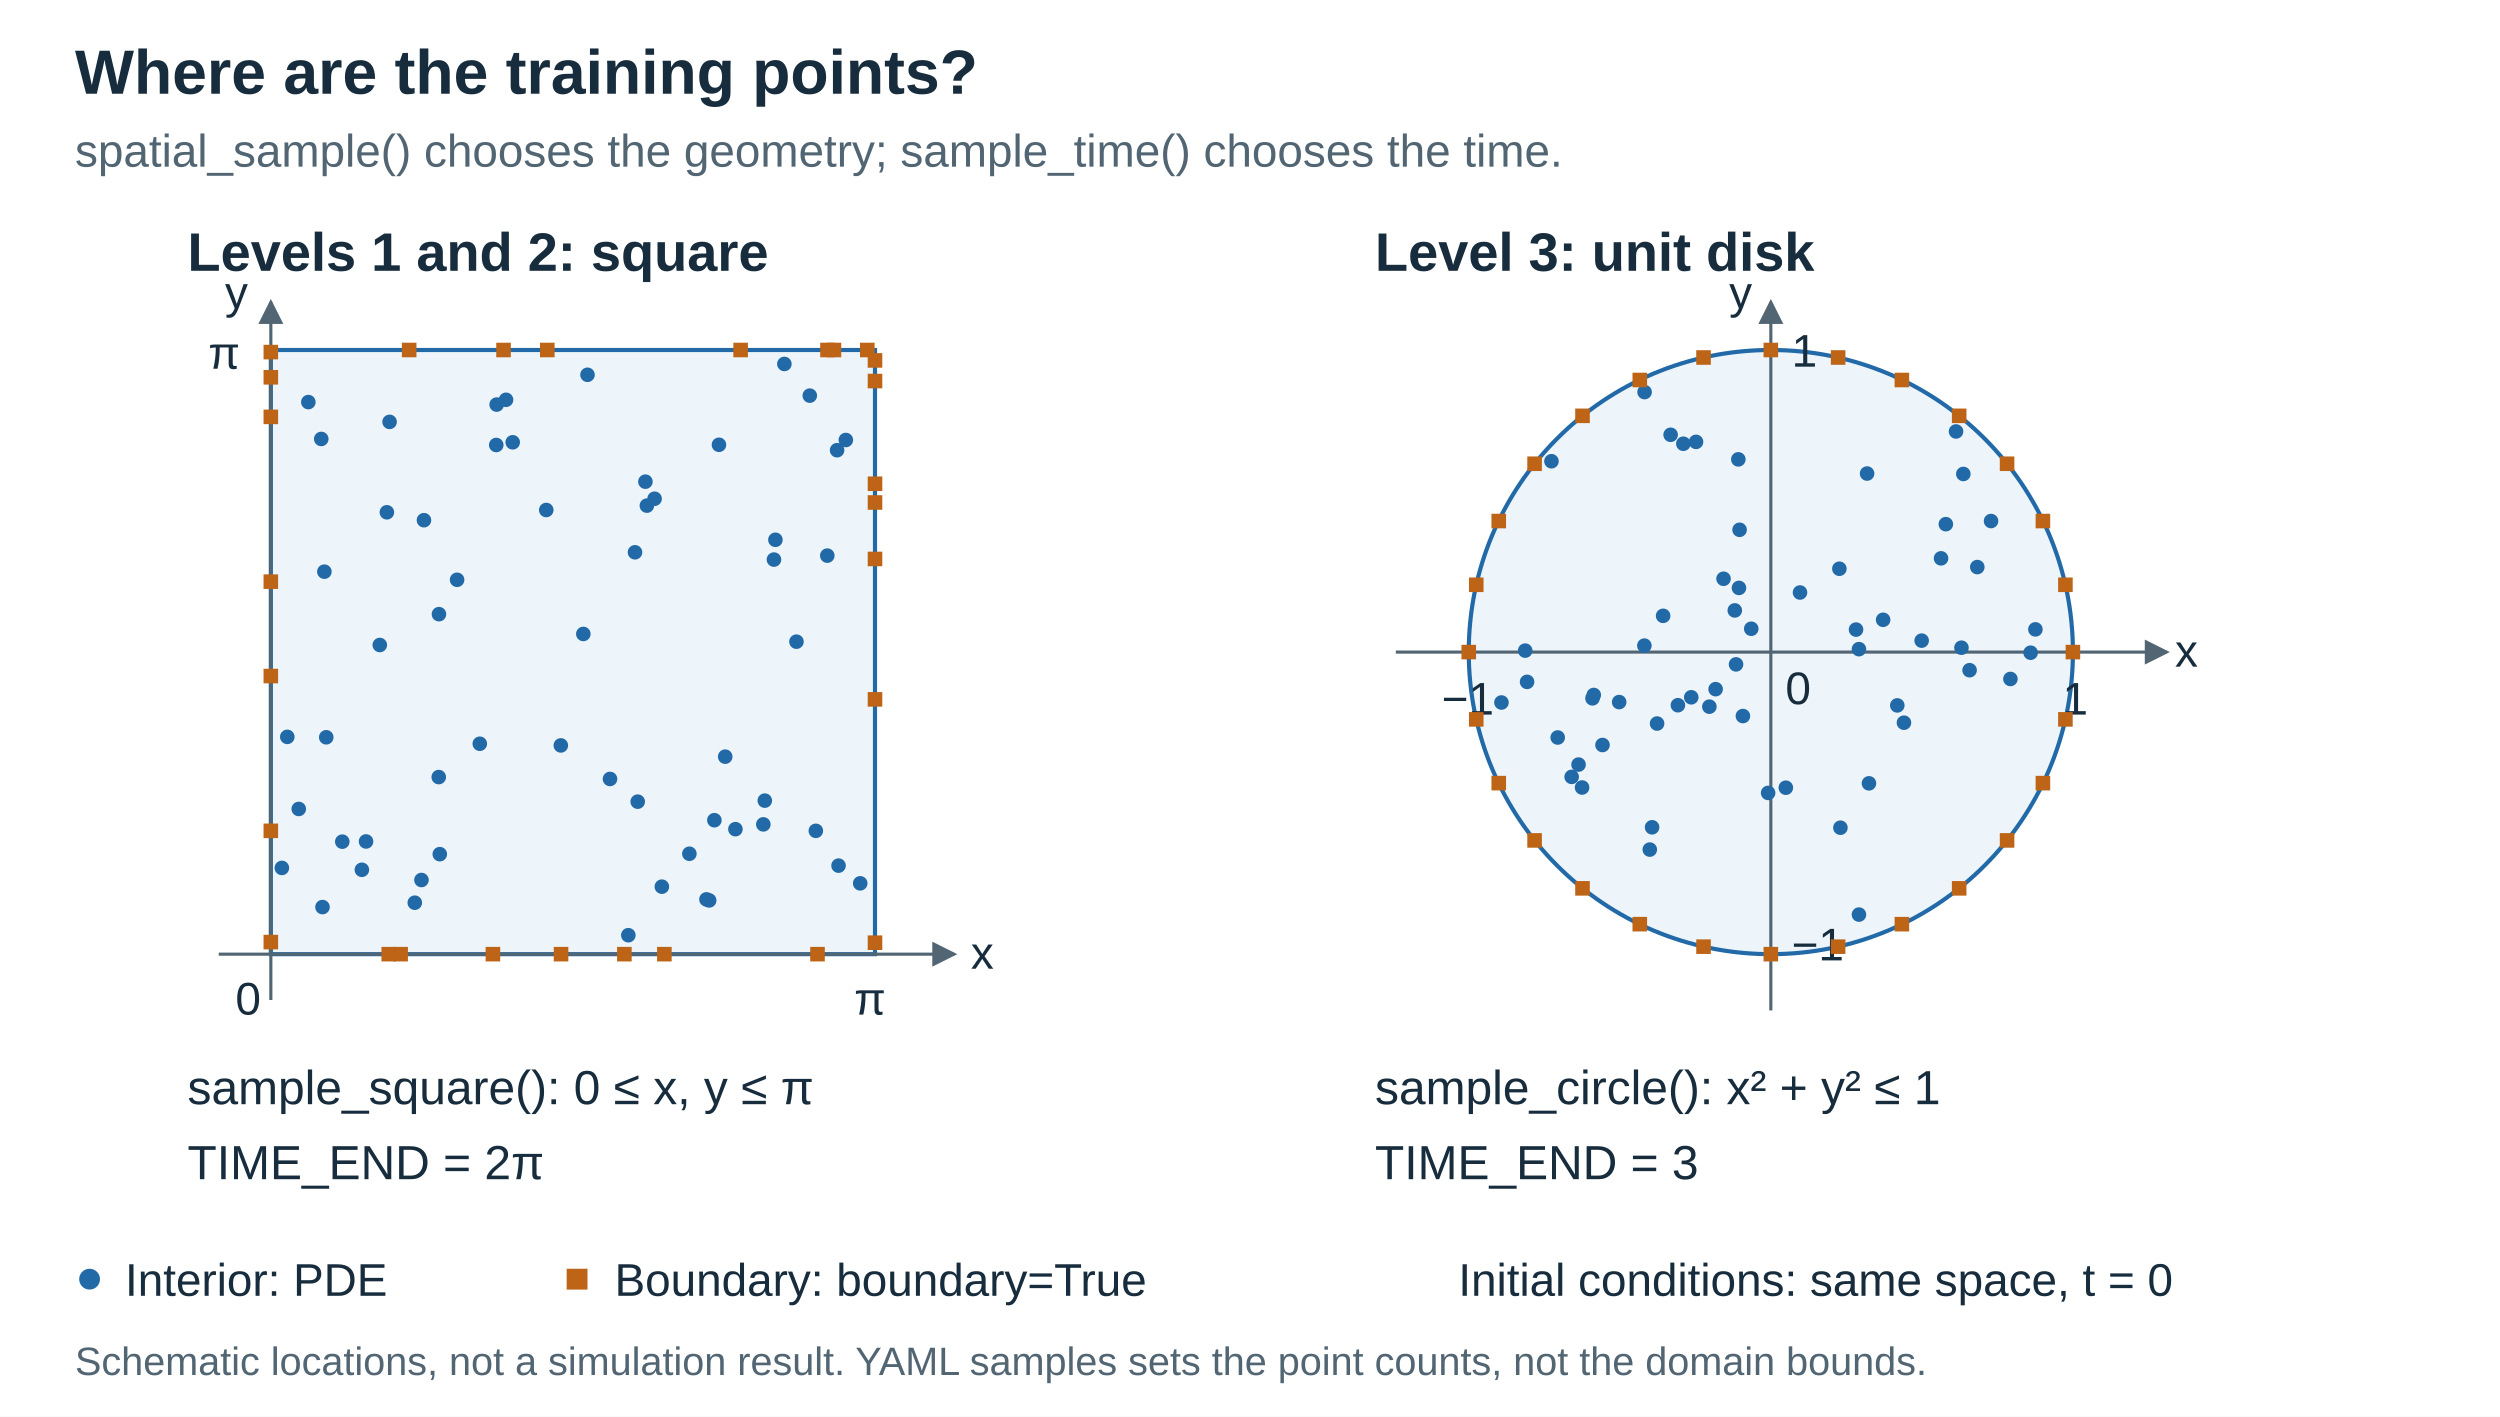
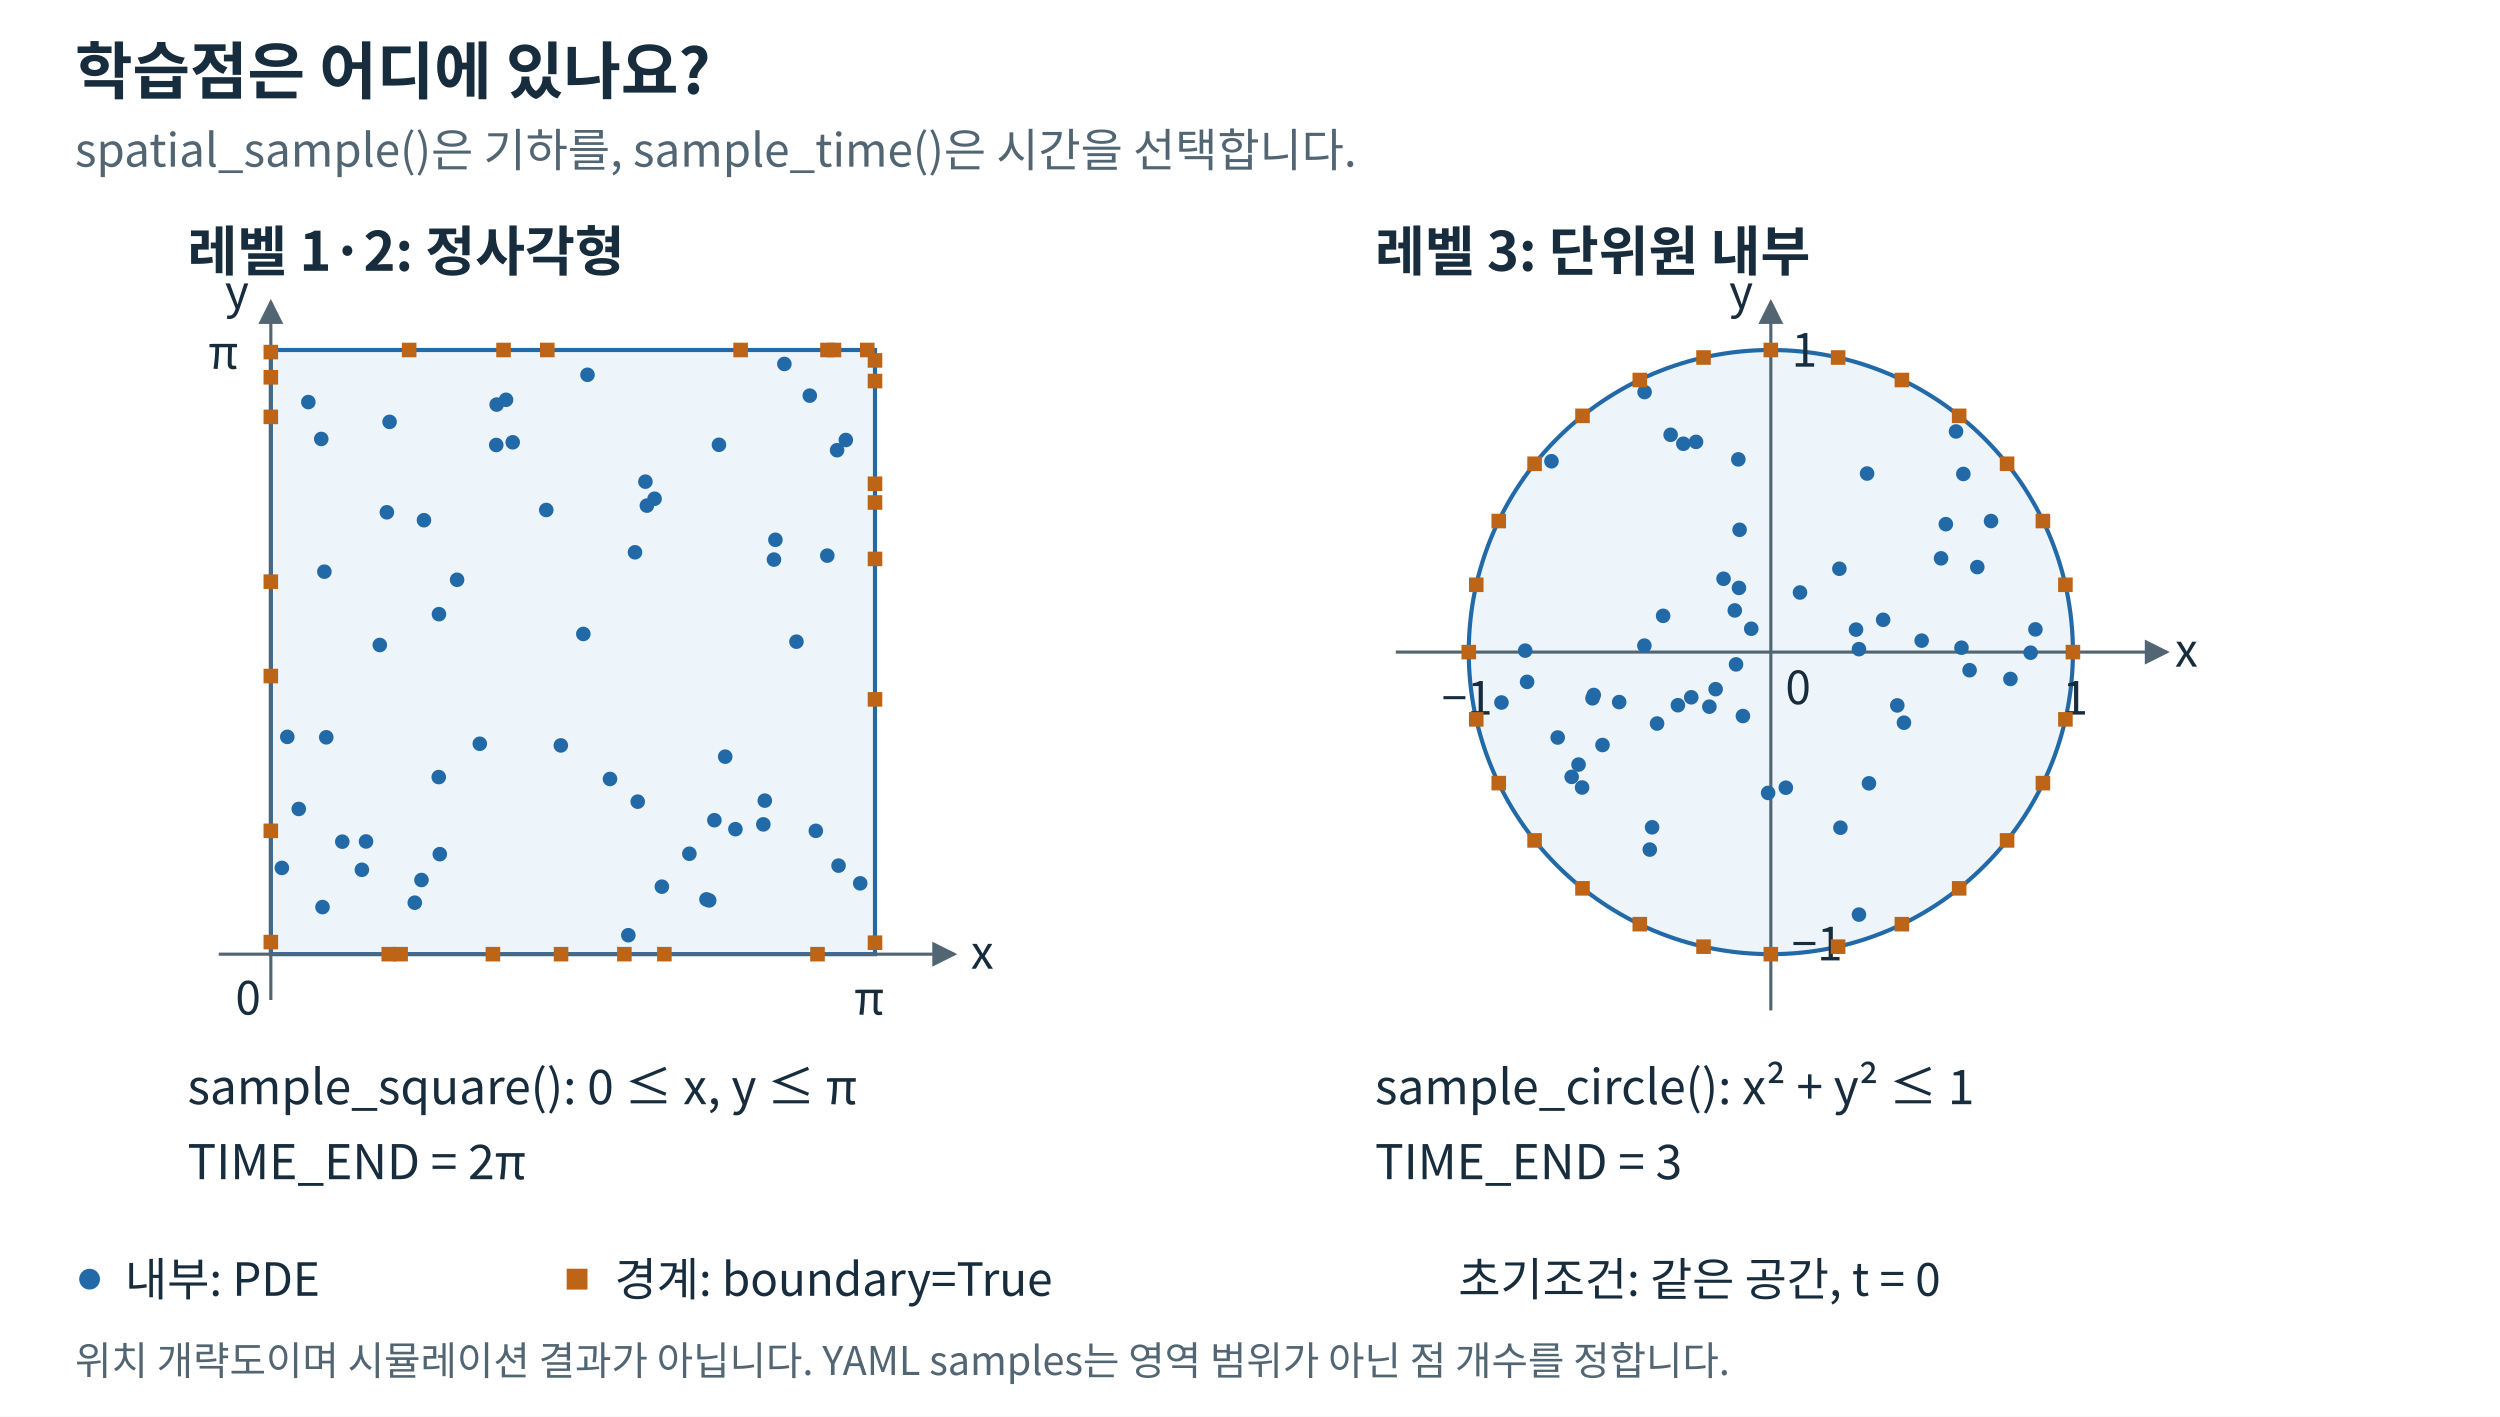
<svg xmlns="http://www.w3.org/2000/svg" width="1200" height="680" viewBox="0 0 1200 680" role="img" aria-labelledby="title desc">
  <defs>
    <marker id="arrow" markerWidth="8" markerHeight="8" refX="7" refY="4" orient="auto">
      <path d="M0 0L8 4L0 8" fill="#526573" />
    </marker>
  </defs>
  <rect width="1200" height="680" fill="#ffffff" />
-   <g font-family="Arial, sans-serif" fill="#172c3c">
-     <text x="36" y="45" font-size="30" font-weight="bold">Where are the training points?</text>
-     <text x="36" y="80" font-size="22" fill="#526573">spatial_sample() chooses the geometry; sample_time() chooses the time.</text>
-     <text x="90" y="130" font-size="26" font-weight="bold">Levels 1 and 2: square</text>
-     <text x="660" y="130" font-size="26" font-weight="bold">Level 3: unit disk</text>
+   <g font-family="Noto Sans CJK KR, Noto Sans KR, Malgun Gothic, Apple SD Gothic Neo, DejaVu Sans, Arial, sans-serif" fill="#172c3c">
+     <text x="36" y="45" font-size="30" font-weight="bold">학습점은 어디에 있나요?</text>
+     <text x="36" y="80" font-size="22" fill="#526573">spatial_sample()은 기하를, sample_time()은 시간을 선택합니다.</text>
+     <text x="90" y="130" font-size="26" font-weight="bold">레벨 1·2: 정사각형</text>
+     <text x="660" y="130" font-size="26" font-weight="bold">레벨 3: 단위원 내부</text>
    <rect x="130" y="168" width="290" height="290" fill="#edf5fb" stroke="#2269a8" stroke-width="2" />
    <circle cx="850" cy="313" r="145" fill="#edf5fb" stroke="#2269a8" stroke-width="2" />
    <g fill="none" stroke="#526573" stroke-width="1.5" marker-end="url(#arrow)">
      <path marker-end="url(#arrow)" d="M105 458H458" />
      <path marker-end="url(#arrow)" d="M130 480V145" />
      <path marker-end="url(#arrow)" d="M670 313H1040" />
      <path marker-end="url(#arrow)" d="M850 485V145" />
    </g>
    <g font-size="22">
      <text x="113" y="487">0</text>
      <text x="410" y="487">π</text>
      <text x="100" y="177">π</text>
      <text x="466" y="465">x</text>
      <text x="108" y="148">y</text>
      <text x="692" y="343">−1</text>
      <text x="990" y="343">1</text>
      <text x="860" y="176">1</text>
      <text x="860" y="461">−1</text>
      <text x="857" y="338">0</text>
      <text x="1044" y="320">x</text>
      <text x="830" y="148">y</text>
    </g>
    <circle cx="203.5" cy="249.7" r="3.5" fill="#2269a8" />
    <circle cx="382.3" cy="308.0" r="3.5" fill="#2269a8" />
    <circle cx="148.0" cy="193.0" r="3.5" fill="#2269a8" />
    <circle cx="366.4" cy="395.7" r="3.5" fill="#2269a8" />
    <circle cx="330.9" cy="409.8" r="3.5" fill="#2269a8" />
    <circle cx="353.0" cy="398.0" r="3.5" fill="#2269a8" />
    <circle cx="164.3" cy="404.0" r="3.5" fill="#2269a8" />
    <circle cx="143.4" cy="388.3" r="3.5" fill="#2269a8" />
    <circle cx="156.6" cy="353.9" r="3.5" fill="#2269a8" />
    <circle cx="401.8" cy="216.1" r="3.5" fill="#2269a8" />
    <circle cx="339.1" cy="431.7" r="3.5" fill="#2269a8" />
    <circle cx="175.7" cy="403.9" r="3.5" fill="#2269a8" />
    <circle cx="301.6" cy="448.9" r="3.5" fill="#2269a8" />
    <circle cx="182.3" cy="309.6" r="3.5" fill="#2269a8" />
    <circle cx="210.6" cy="373.0" r="3.5" fill="#2269a8" />
    <circle cx="210.7" cy="294.8" r="3.5" fill="#2269a8" />
    <circle cx="292.8" cy="373.9" r="3.5" fill="#2269a8" />
    <circle cx="340.4" cy="432.2" r="3.5" fill="#2269a8" />
    <circle cx="262.2" cy="244.8" r="3.5" fill="#2269a8" />
    <circle cx="342.9" cy="393.7" r="3.5" fill="#2269a8" />
    <circle cx="230.3" cy="357.0" r="3.5" fill="#2269a8" />
    <circle cx="388.7" cy="189.9" r="3.5" fill="#2269a8" />
    <circle cx="238.2" cy="213.6" r="3.5" fill="#2269a8" />
    <circle cx="367.1" cy="384.3" r="3.5" fill="#2269a8" />
    <circle cx="372.2" cy="259.1" r="3.5" fill="#2269a8" />
    <circle cx="238.4" cy="194.2" r="3.5" fill="#2269a8" />
    <circle cx="137.9" cy="353.7" r="3.5" fill="#2269a8" />
    <circle cx="269.2" cy="357.8" r="3.5" fill="#2269a8" />
    <circle cx="317.7" cy="425.6" r="3.5" fill="#2269a8" />
    <circle cx="348.1" cy="363.2" r="3.5" fill="#2269a8" />
    <circle cx="246.1" cy="212.3" r="3.5" fill="#2269a8" />
    <circle cx="173.7" cy="417.5" r="3.5" fill="#2269a8" />
    <circle cx="306.1" cy="384.8" r="3.5" fill="#2269a8" />
    <circle cx="211.1" cy="410.0" r="3.5" fill="#2269a8" />
    <circle cx="202.3" cy="422.4" r="3.5" fill="#2269a8" />
    <circle cx="309.8" cy="231.2" r="3.5" fill="#2269a8" />
    <circle cx="154.8" cy="435.4" r="3.5" fill="#2269a8" />
    <circle cx="219.4" cy="278.3" r="3.5" fill="#2269a8" />
    <circle cx="187.0" cy="202.5" r="3.5" fill="#2269a8" />
    <circle cx="154.2" cy="210.7" r="3.5" fill="#2269a8" />
    <circle cx="314.2" cy="239.4" r="3.5" fill="#2269a8" />
    <circle cx="185.7" cy="245.9" r="3.5" fill="#2269a8" />
    <circle cx="304.8" cy="265.1" r="3.5" fill="#2269a8" />
    <circle cx="391.6" cy="398.8" r="3.5" fill="#2269a8" />
    <circle cx="280.0" cy="304.3" r="3.5" fill="#2269a8" />
    <circle cx="402.5" cy="415.5" r="3.5" fill="#2269a8" />
    <circle cx="406.0" cy="211.2" r="3.5" fill="#2269a8" />
    <circle cx="412.9" cy="424.0" r="3.5" fill="#2269a8" />
    <circle cx="242.9" cy="191.9" r="3.5" fill="#2269a8" />
    <circle cx="199.1" cy="433.3" r="3.5" fill="#2269a8" />
    <circle cx="345.1" cy="213.5" r="3.5" fill="#2269a8" />
    <circle cx="310.5" cy="242.7" r="3.5" fill="#2269a8" />
    <circle cx="376.5" cy="174.7" r="3.5" fill="#2269a8" />
    <circle cx="155.7" cy="274.4" r="3.5" fill="#2269a8" />
    <circle cx="397.1" cy="266.7" r="3.5" fill="#2269a8" />
    <circle cx="371.5" cy="268.6" r="3.5" fill="#2269a8" />
    <circle cx="282.0" cy="179.9" r="3.5" fill="#2269a8" />
    <circle cx="135.3" cy="416.6" r="3.5" fill="#2269a8" />
    <circle cx="836.6" cy="343.7" r="3.5" fill="#2269a8" />
    <circle cx="747.7" cy="354.0" r="3.5" fill="#2269a8" />
    <circle cx="896.2" cy="227.3" r="3.5" fill="#2269a8" />
    <circle cx="744.7" cy="221.4" r="3.5" fill="#2269a8" />
    <circle cx="942.4" cy="227.5" r="3.5" fill="#2269a8" />
    <circle cx="835.0" cy="254.3" r="3.5" fill="#2269a8" />
    <circle cx="793.0" cy="397.1" r="3.5" fill="#2269a8" />
    <circle cx="808.0" cy="213.0" r="3.5" fill="#2269a8" />
    <circle cx="857.2" cy="378.1" r="3.5" fill="#2269a8" />
    <circle cx="883.4" cy="397.3" r="3.5" fill="#2269a8" />
    <circle cx="977.0" cy="302.1" r="3.5" fill="#2269a8" />
    <circle cx="811.8" cy="334.7" r="3.5" fill="#2269a8" />
    <circle cx="765.0" cy="333.6" r="3.5" fill="#2269a8" />
    <circle cx="922.4" cy="307.5" r="3.5" fill="#2269a8" />
    <circle cx="795.4" cy="347.3" r="3.5" fill="#2269a8" />
    <circle cx="733.0" cy="327.3" r="3.5" fill="#2269a8" />
    <circle cx="974.7" cy="313.3" r="3.5" fill="#2269a8" />
    <circle cx="913.9" cy="346.9" r="3.5" fill="#2269a8" />
    <circle cx="789.4" cy="188.2" r="3.5" fill="#2269a8" />
    <circle cx="720.7" cy="337.2" r="3.5" fill="#2269a8" />
    <circle cx="805.4" cy="338.5" r="3.5" fill="#2269a8" />
    <circle cx="890.9" cy="302.2" r="3.5" fill="#2269a8" />
    <circle cx="897.1" cy="376.0" r="3.5" fill="#2269a8" />
    <circle cx="754.4" cy="372.9" r="3.5" fill="#2269a8" />
    <circle cx="955.7" cy="250.1" r="3.5" fill="#2269a8" />
    <circle cx="789.3" cy="309.9" r="3.5" fill="#2269a8" />
    <circle cx="910.7" cy="338.6" r="3.5" fill="#2269a8" />
    <circle cx="833.3" cy="318.9" r="3.5" fill="#2269a8" />
    <circle cx="732.1" cy="312.3" r="3.5" fill="#2269a8" />
    <circle cx="945.4" cy="321.7" r="3.5" fill="#2269a8" />
    <circle cx="864.0" cy="284.4" r="3.5" fill="#2269a8" />
    <circle cx="834.4" cy="220.5" r="3.5" fill="#2269a8" />
    <circle cx="882.9" cy="273.0" r="3.5" fill="#2269a8" />
    <circle cx="823.5" cy="330.8" r="3.5" fill="#2269a8" />
    <circle cx="949.1" cy="272.2" r="3.5" fill="#2269a8" />
    <circle cx="764.4" cy="335.2" r="3.5" fill="#2269a8" />
    <circle cx="934.0" cy="251.6" r="3.5" fill="#2269a8" />
    <circle cx="827.3" cy="277.8" r="3.5" fill="#2269a8" />
    <circle cx="801.9" cy="208.7" r="3.5" fill="#2269a8" />
    <circle cx="892.3" cy="439.0" r="3.5" fill="#2269a8" />
    <circle cx="941.5" cy="310.9" r="3.5" fill="#2269a8" />
    <circle cx="759.4" cy="378.0" r="3.5" fill="#2269a8" />
    <circle cx="769.2" cy="357.6" r="3.5" fill="#2269a8" />
    <circle cx="848.7" cy="380.6" r="3.5" fill="#2269a8" />
    <circle cx="931.7" cy="268.0" r="3.5" fill="#2269a8" />
    <circle cx="814.1" cy="212.1" r="3.5" fill="#2269a8" />
    <circle cx="832.7" cy="293.0" r="3.5" fill="#2269a8" />
    <circle cx="791.9" cy="407.8" r="3.5" fill="#2269a8" />
    <circle cx="777.2" cy="337.0" r="3.5" fill="#2269a8" />
    <circle cx="965.0" cy="325.9" r="3.5" fill="#2269a8" />
    <circle cx="840.6" cy="301.8" r="3.5" fill="#2269a8" />
    <circle cx="820.5" cy="339.2" r="3.5" fill="#2269a8" />
    <circle cx="834.7" cy="282.2" r="3.5" fill="#2269a8" />
    <circle cx="757.7" cy="367.0" r="3.5" fill="#2269a8" />
    <circle cx="903.9" cy="297.5" r="3.5" fill="#2269a8" />
    <circle cx="798.3" cy="295.6" r="3.5" fill="#2269a8" />
    <circle cx="892.3" cy="311.6" r="3.5" fill="#2269a8" />
    <circle cx="938.9" cy="207.1" r="3.5" fill="#2269a8" />
    <rect x="126.5" y="165.5" width="7" height="7" fill="#bd6416" />
    <rect x="991.5" y="309.5" width="7" height="7" fill="#bd6416" />
    <rect x="416.5" y="332.2" width="7" height="7" fill="#bd6416" />
    <rect x="987.9" y="277.2" width="7" height="7" fill="#bd6416" />
    <rect x="393.7" y="164.5" width="7" height="7" fill="#bd6416" />
    <rect x="977.1" y="246.6" width="7" height="7" fill="#bd6416" />
    <rect x="296.2" y="454.5" width="7" height="7" fill="#bd6416" />
    <rect x="959.9" y="219.1" width="7" height="7" fill="#bd6416" />
    <rect x="126.5" y="321.0" width="7" height="7" fill="#bd6416" />
    <rect x="936.9" y="196.1" width="7" height="7" fill="#bd6416" />
    <rect x="416.5" y="228.7" width="7" height="7" fill="#bd6416" />
    <rect x="909.4" y="178.9" width="7" height="7" fill="#bd6416" />
    <rect x="352.0" y="164.5" width="7" height="7" fill="#bd6416" />
    <rect x="878.8" y="168.1" width="7" height="7" fill="#bd6416" />
    <rect x="188.8" y="454.5" width="7" height="7" fill="#bd6416" />
    <rect x="846.5" y="164.5" width="7" height="7" fill="#bd6416" />
    <rect x="126.5" y="395.3" width="7" height="7" fill="#bd6416" />
    <rect x="814.2" y="168.1" width="7" height="7" fill="#bd6416" />
    <rect x="416.5" y="179.4" width="7" height="7" fill="#bd6416" />
    <rect x="783.6" y="178.9" width="7" height="7" fill="#bd6416" />
    <rect x="396.8" y="164.5" width="7" height="7" fill="#bd6416" />
    <rect x="756.1" y="196.1" width="7" height="7" fill="#bd6416" />
    <rect x="315.4" y="454.5" width="7" height="7" fill="#bd6416" />
    <rect x="733.1" y="219.1" width="7" height="7" fill="#bd6416" />
    <rect x="126.5" y="275.7" width="7" height="7" fill="#bd6416" />
    <rect x="715.9" y="246.6" width="7" height="7" fill="#bd6416" />
    <rect x="416.5" y="237.7" width="7" height="7" fill="#bd6416" />
    <rect x="705.1" y="277.2" width="7" height="7" fill="#bd6416" />
    <rect x="238.2" y="164.5" width="7" height="7" fill="#bd6416" />
    <rect x="701.5" y="309.5" width="7" height="7" fill="#bd6416" />
    <rect x="183.1" y="454.5" width="7" height="7" fill="#bd6416" />
    <rect x="705.1" y="341.8" width="7" height="7" fill="#bd6416" />
    <rect x="126.5" y="196.6" width="7" height="7" fill="#bd6416" />
    <rect x="715.9" y="372.4" width="7" height="7" fill="#bd6416" />
    <rect x="416.5" y="169.5" width="7" height="7" fill="#bd6416" />
    <rect x="733.1" y="399.9" width="7" height="7" fill="#bd6416" />
    <rect x="192.9" y="164.5" width="7" height="7" fill="#bd6416" />
    <rect x="756.1" y="422.9" width="7" height="7" fill="#bd6416" />
    <rect x="388.9" y="454.5" width="7" height="7" fill="#bd6416" />
    <rect x="783.6" y="440.1" width="7" height="7" fill="#bd6416" />
    <rect x="126.5" y="177.6" width="7" height="7" fill="#bd6416" />
    <rect x="814.2" y="450.9" width="7" height="7" fill="#bd6416" />
    <rect x="416.5" y="449.0" width="7" height="7" fill="#bd6416" />
    <rect x="846.5" y="454.5" width="7" height="7" fill="#bd6416" />
    <rect x="412.8" y="164.5" width="7" height="7" fill="#bd6416" />
    <rect x="878.8" y="450.9" width="7" height="7" fill="#bd6416" />
    <rect x="233.1" y="454.5" width="7" height="7" fill="#bd6416" />
    <rect x="909.4" y="440.1" width="7" height="7" fill="#bd6416" />
    <rect x="126.5" y="448.7" width="7" height="7" fill="#bd6416" />
    <rect x="936.9" y="422.9" width="7" height="7" fill="#bd6416" />
    <rect x="416.5" y="264.8" width="7" height="7" fill="#bd6416" />
    <rect x="959.9" y="399.9" width="7" height="7" fill="#bd6416" />
    <rect x="259.2" y="164.5" width="7" height="7" fill="#bd6416" />
    <rect x="977.1" y="372.4" width="7" height="7" fill="#bd6416" />
    <rect x="265.8" y="454.5" width="7" height="7" fill="#bd6416" />
    <rect x="987.9" y="341.8" width="7" height="7" fill="#bd6416" />
    <g font-size="23">
      <text x="90" y="530">sample_square(): 0 ≤ x, y ≤ π</text>
      <text x="90" y="566">TIME_END = 2π</text>
      <text x="660" y="530">sample_circle(): x² + y² ≤ 1</text>
      <text x="660" y="566">TIME_END = 3</text>
    </g>
    <circle cx="43" cy="614" r="5" fill="#2269a8" />
-     <text x="60" y="622" font-size="22">Interior: PDE</text>
+     <text x="60" y="622" font-size="22">내부: PDE</text>
    <rect x="272" y="609" width="10" height="10" fill="#bd6416" />
-     <text x="295" y="622" font-size="22">Boundary: boundary=True</text>
-     <text x="700" y="622" font-size="22">Initial conditions: same space, t = 0</text>
-     <text x="36" y="660" font-size="19" fill="#526573">Schematic locations, not a simulation result. YAML samples sets the point counts, not the domain bounds.</text>
+     <text x="295" y="622" font-size="22">경계: boundary=True</text>
+     <text x="700" y="622" font-size="22">초기조건: 같은 공간, t = 0</text>
+     <text x="36" y="660" font-size="19" fill="#526573">위치 개략도이며 시뮬레이션 결과가 아닙니다. YAML samples는 영역 범위가 아닌 점 개수를 정합니다.</text>
  </g>
</svg>
